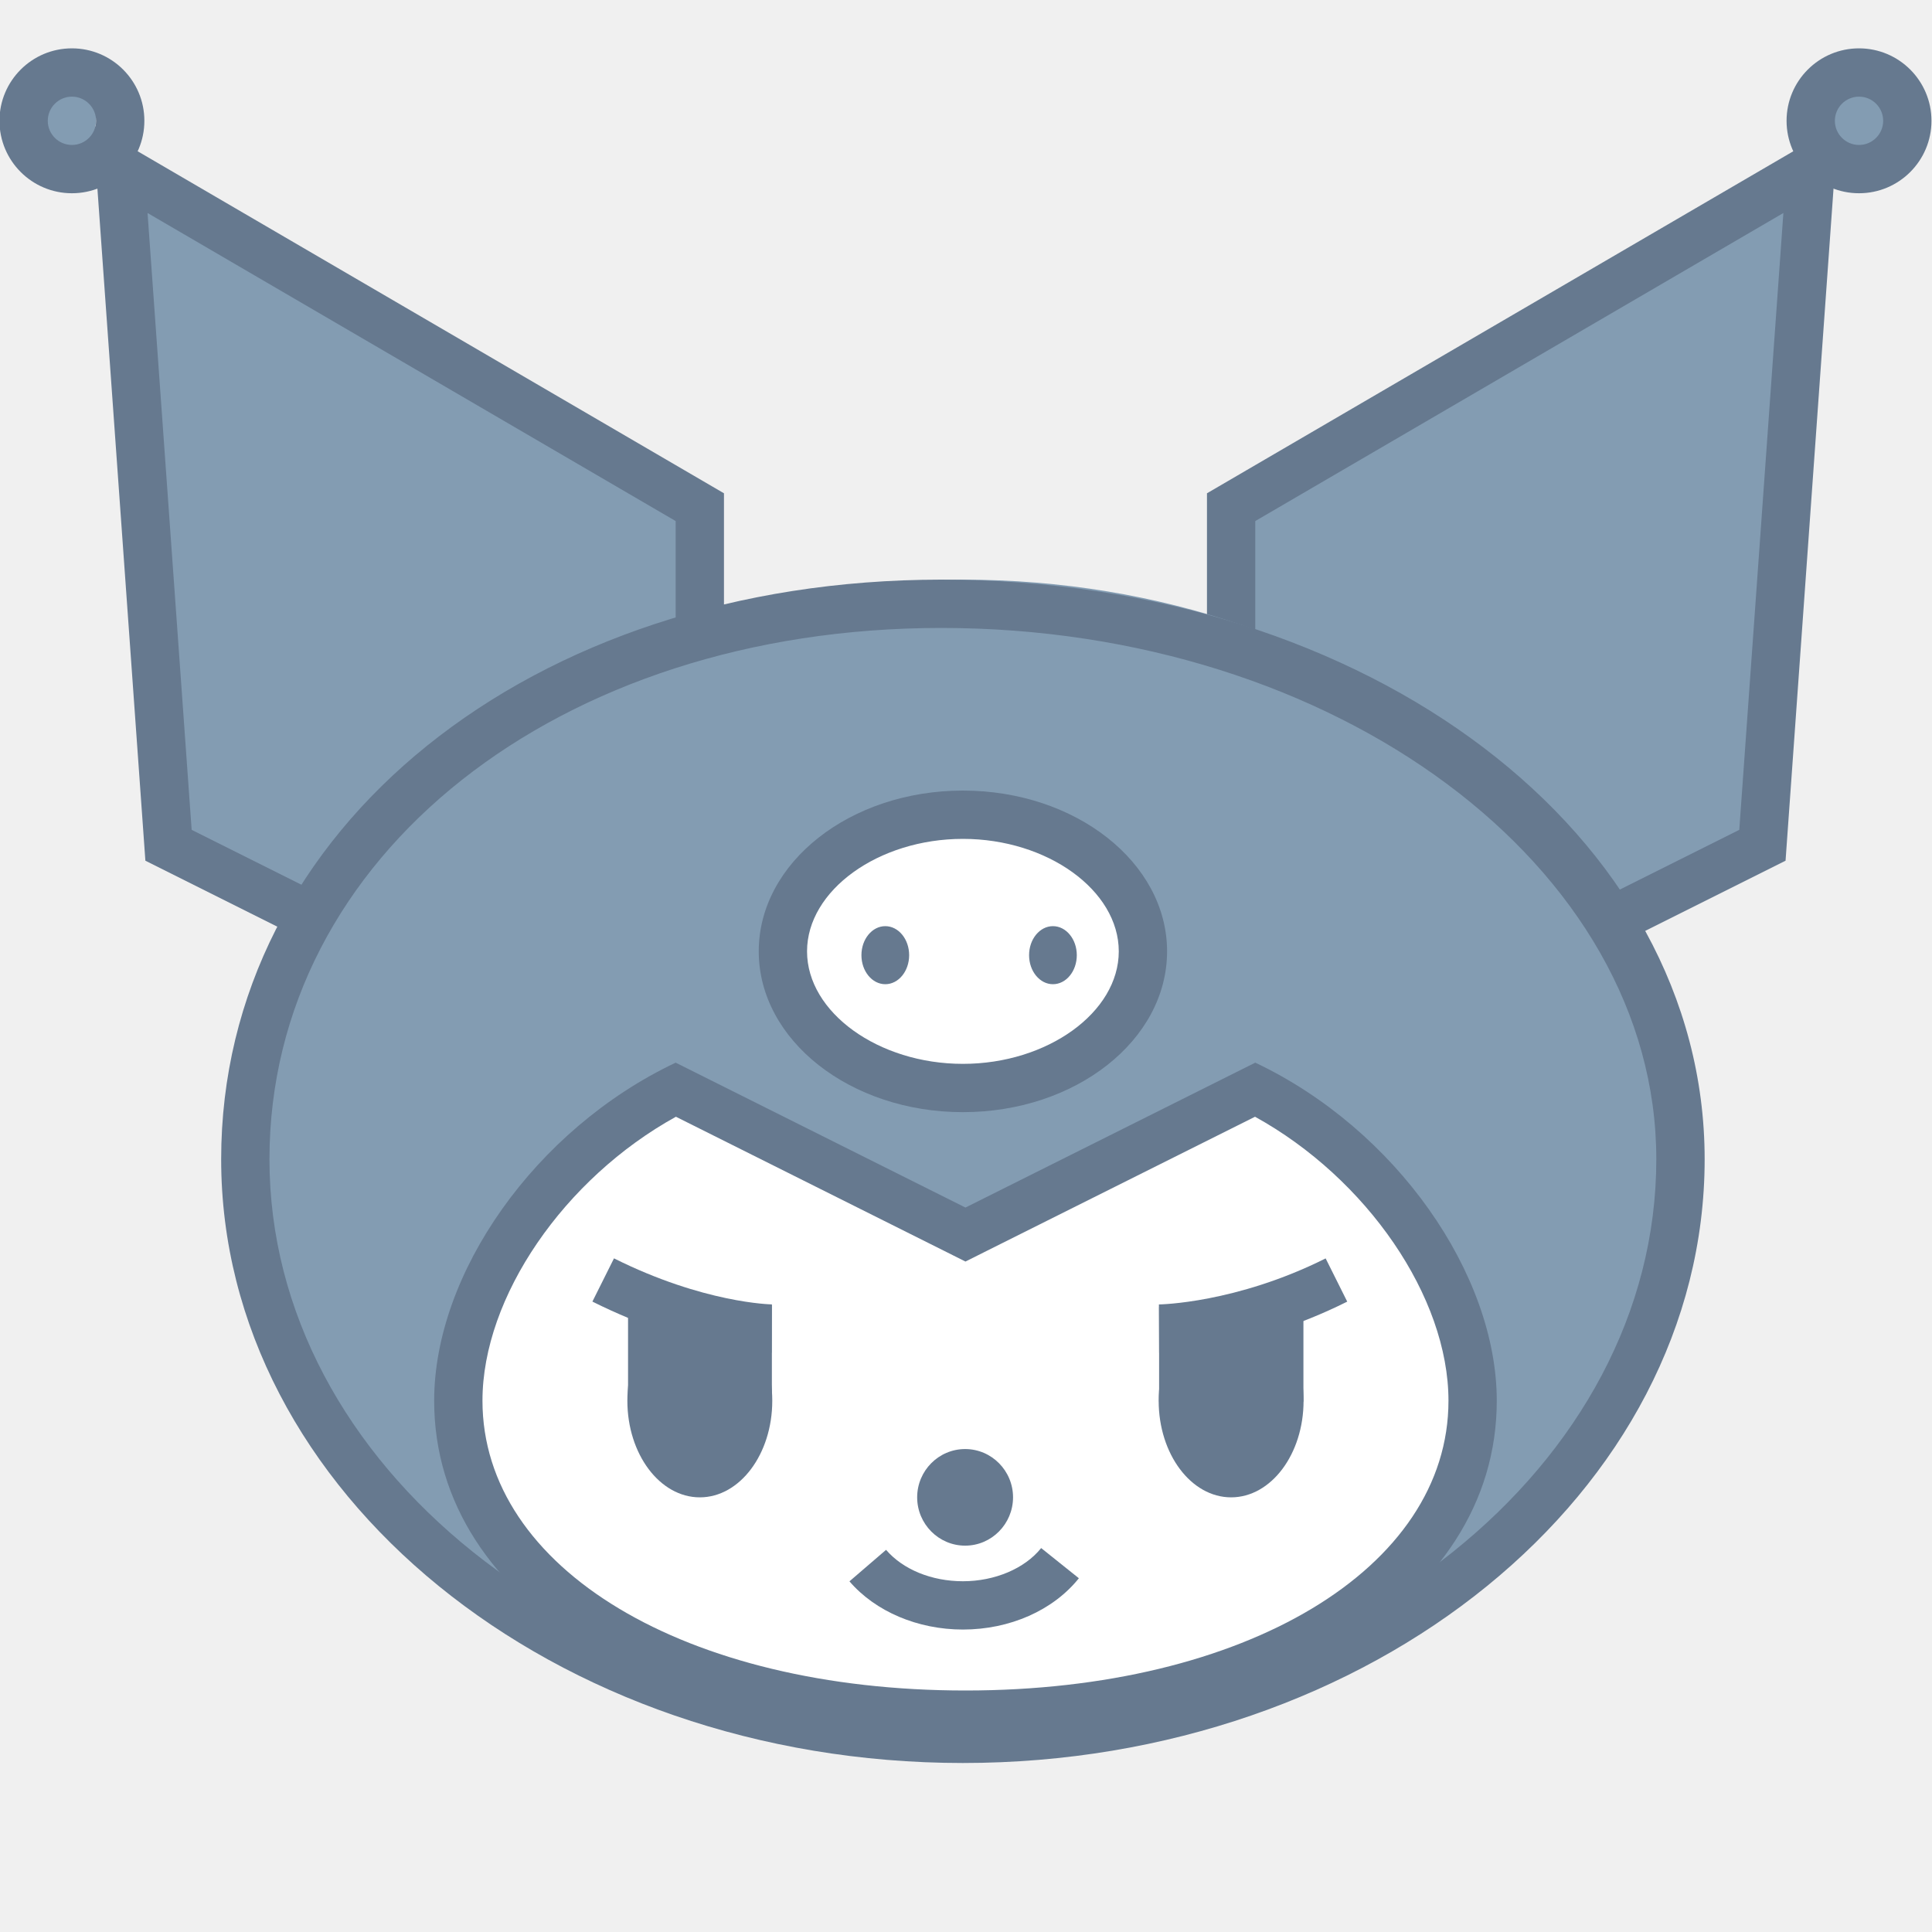
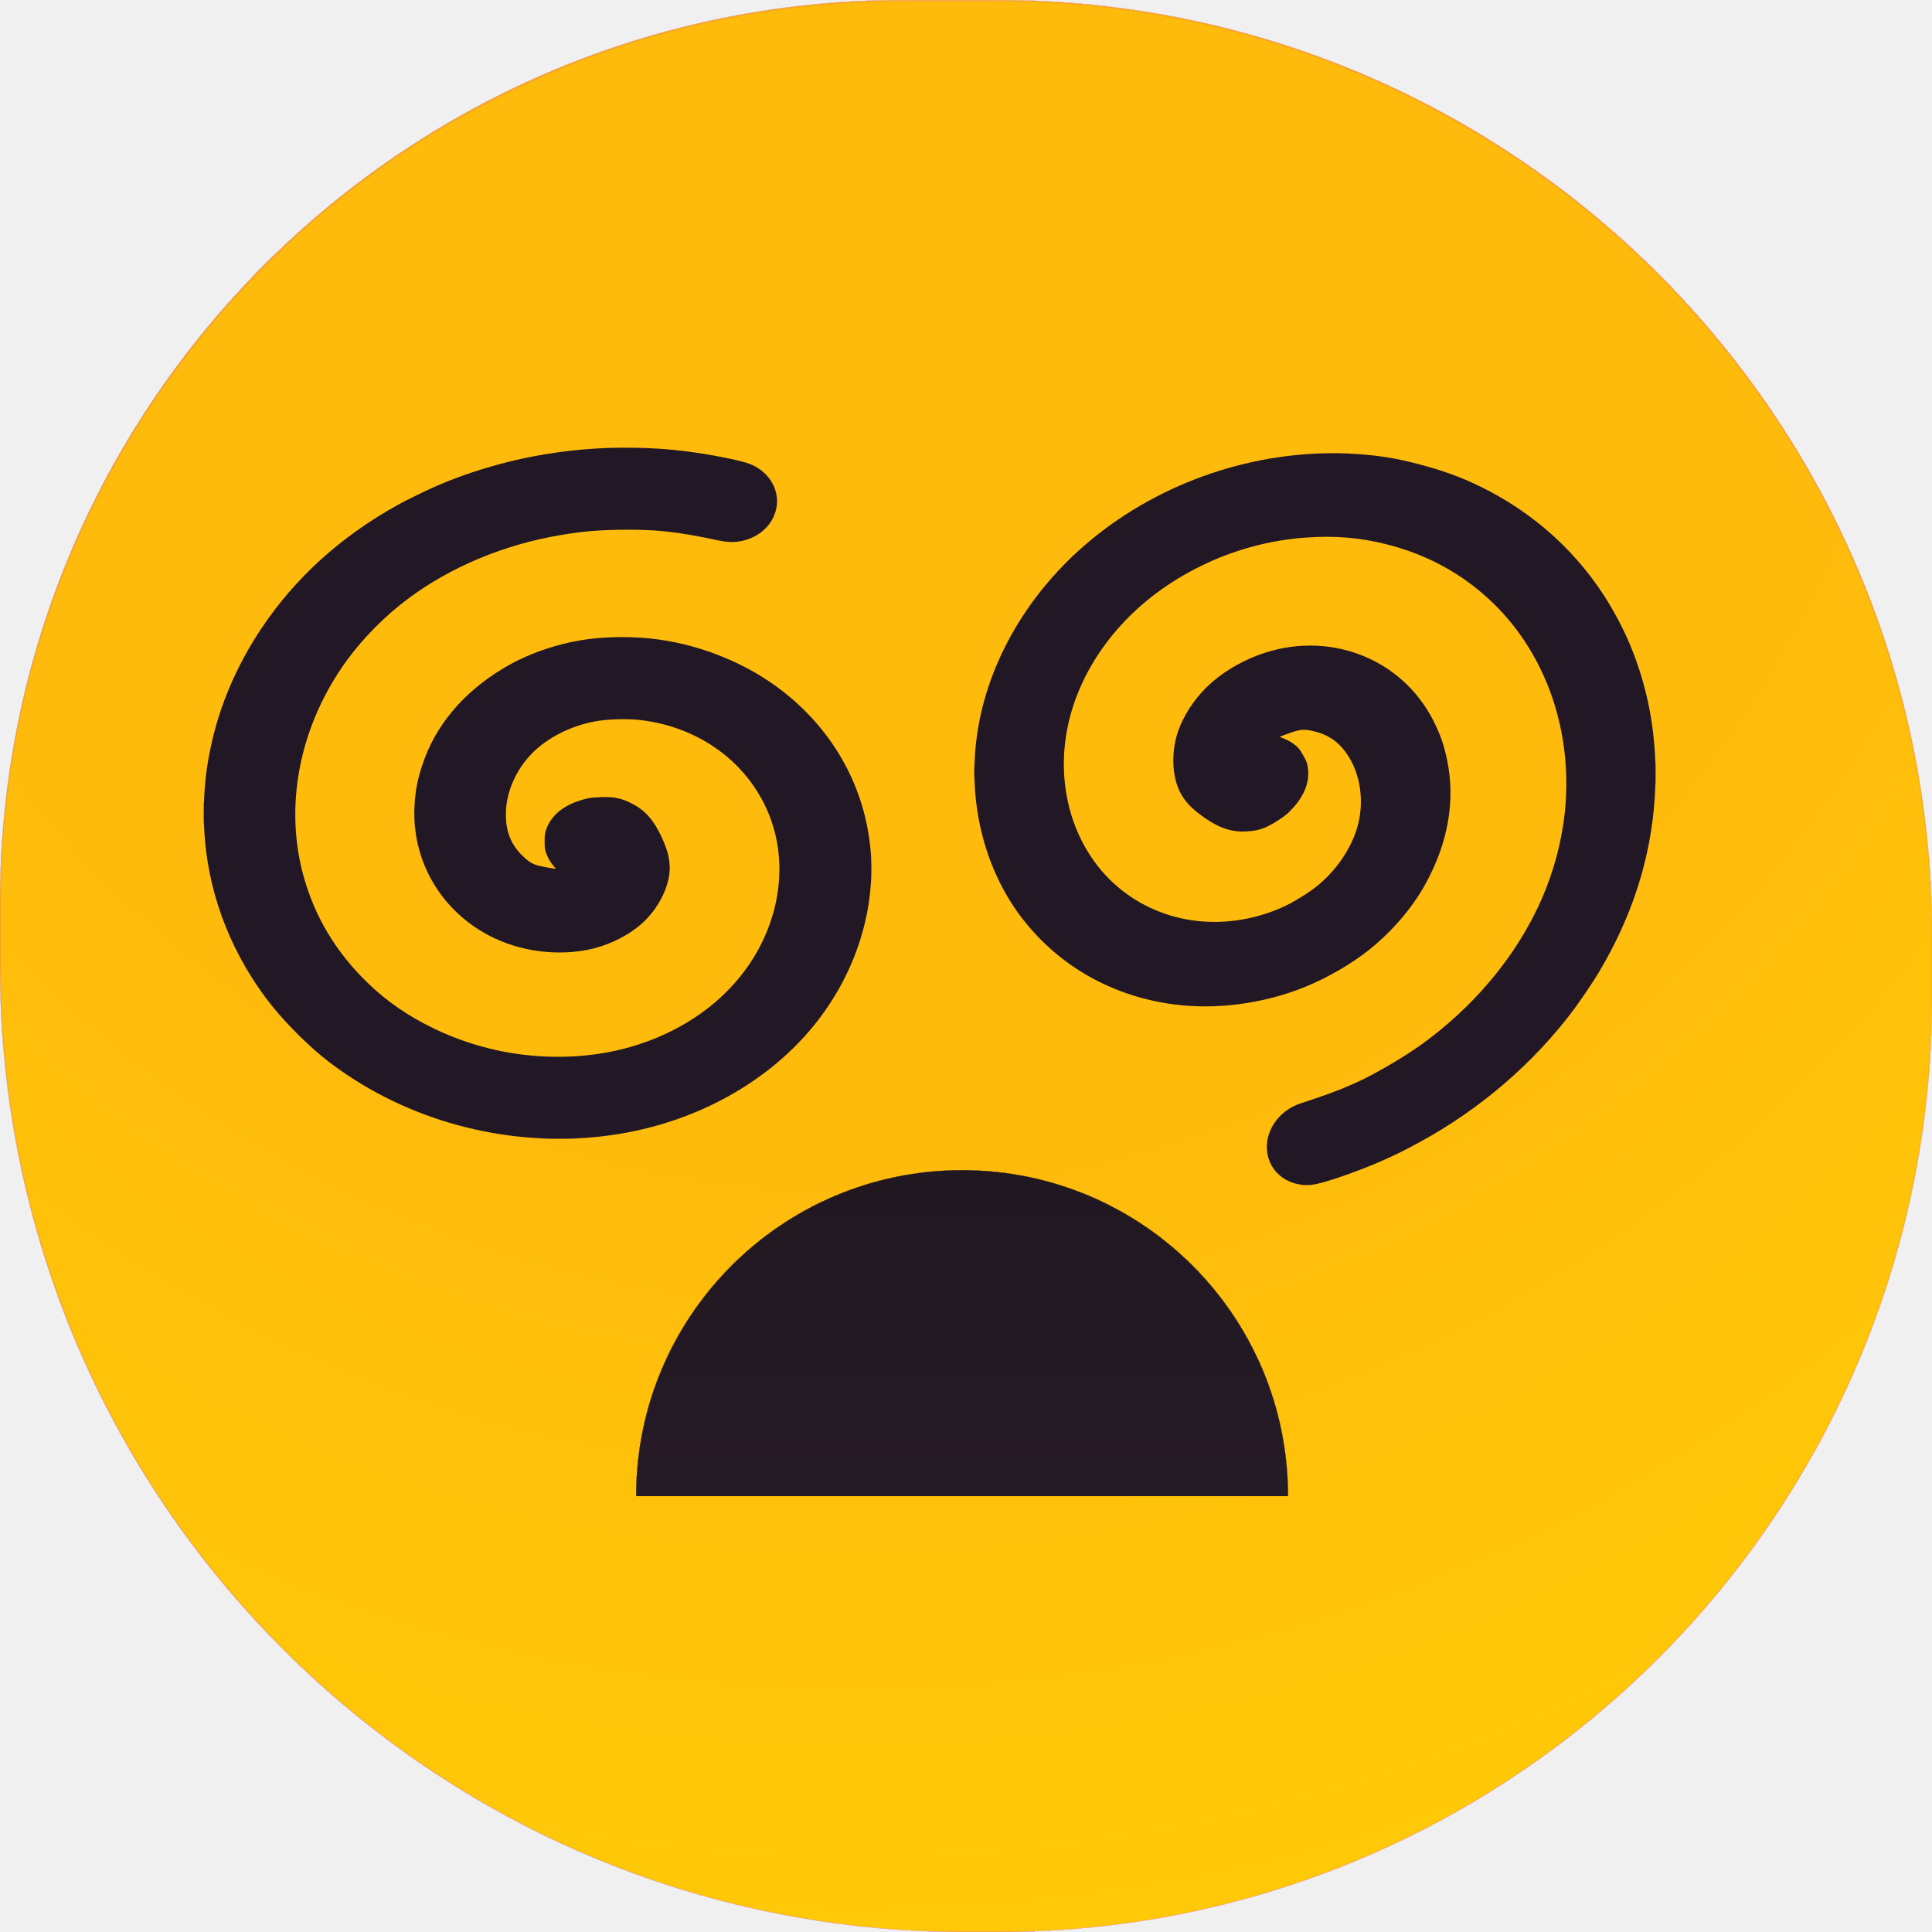
- <svg xmlns="http://www.w3.org/2000/svg" viewBox="0 0 40 40" width="40px" height="40px">
-   <polygon fill="#839cb2" points="25.489,10.501 37.489,3.501 36.489,17.501 32.489,19.501 25.489,13.501" />
-   <polygon fill="#839cb2" points="14.489,10.501 2.489,3.501 3.489,17.501 7.489,19.501 14.489,13.501" />
-   <path fill="#66798f" d="M32.416,20.096l-7.427-6.366v-3.517l13.066-7.622L36.968,17.82L32.416,20.096z M25.989,13.271 l6.573,5.634l3.448-1.724L36.923,4.41l-10.934,6.378V13.271z" />
-   <path fill="#66798f" d="M7.562,20.096L3.01,17.82L1.923,2.591l13.066,7.622v3.517L7.562,20.096z M3.968,17.181l3.448,1.724 l6.573-5.634v-2.483L3.055,4.41L3.968,17.181z" />
-   <ellipse cx="19.936" cy="24.001" fill="#839cb2" rx="14.857" ry="12" />
-   <path fill="#66798f" d="M19.936,36.501c-8.468,0-15.357-5.607-15.357-12.5c0-6.841,6.41-12,14.91-12 c8.862,0,15.804,5.271,15.804,12C35.293,30.893,28.404,36.501,19.936,36.501z M19.489,13.001c-7.93,0-13.91,4.729-13.91,11 c0,6.341,6.44,11.5,14.357,11.5c7.916,0,14.356-5.159,14.356-11.5C34.293,17.935,27.652,13.001,19.489,13.001z" />
-   <path fill="#fff" d="M19.989,35.501c-6.084,0-10.5-2.733-10.5-6.5c0-2.394,1.919-5.123,4.498-6.441l6.002,3l6.002-3 c2.579,1.317,4.498,4.048,4.498,6.441C30.489,32.767,26.073,35.501,19.989,35.501z" />
-   <path fill="#66798f" d="M13.994,23.121l5.548,2.774l0.447,0.224l0.447-0.224l5.548-2.774 c2.311,1.275,4.005,3.729,4.005,5.879c0,3.477-4.206,6-10,6s-10-2.523-10-6C9.989,26.851,11.683,24.397,13.994,23.121 M25.989,22.001l-6,3l-6-3c-2.915,1.381-5,4.368-5,7c0,4.238,4.842,7,11,7c6.171,0,11-2.762,11-7 C30.989,26.38,28.904,23.382,25.989,22.001L25.989,22.001z" />
-   <path fill="#fff" d="M19.936,22.525c-2.056,0-3.728-1.27-3.728-2.829s1.672-2.828,3.728-2.828 c2.055,0,3.727,1.269,3.727,2.828S21.991,22.525,19.936,22.525z" />
-   <path fill="#66798f" d="M19.936,17.368c1.749,0,3.227,1.066,3.227,2.329s-1.478,2.329-3.227,2.329 s-3.227-1.066-3.227-2.329S18.186,17.368,19.936,17.368 M19.936,16.368c-2.335,0-4.227,1.49-4.227,3.329 c0,1.838,1.893,3.329,4.227,3.329s4.227-1.49,4.227-3.329C24.163,17.858,22.271,16.368,19.936,16.368L19.936,16.368z" />
-   <ellipse cx="19.981" cy="31" fill="#fff" rx=".514" ry=".458" />
-   <path fill="#66798f" d="M19.982,32.001c-0.547,0-0.993-0.449-0.993-1c0-0.551,0.445-1,0.993-1s0.992,0.449,0.992,1 C20.973,31.552,20.529,32.001,19.982,32.001z" />
-   <path fill="#fff" d="M21.947,32.364c-0.421,0.525-1.164,0.874-2.011,0.874c-0.82,0-1.543-0.327-1.97-0.825" />
-   <path fill="#66798f" d="M19.936,33.738c-0.935,0-1.812-0.373-2.349-0.998l0.758-0.652c0.35,0.407,0.944,0.65,1.591,0.65 c0.66,0,1.281-0.263,1.62-0.687l0.781,0.625C21.804,33.341,20.907,33.738,19.936,33.738z" />
-   <ellipse cx="18.329" cy="19.776" fill="#66798f" rx=".494" ry=".601" />
-   <ellipse cx="21.8" cy="19.776" fill="#66798f" rx=".494" ry=".601" />
-   <ellipse cx="14.489" cy="29.001" fill="#66798f" rx="1.5" ry="2" />
-   <ellipse cx="25.489" cy="29.001" fill="#66798f" rx="1.5" ry="2" />
-   <path fill="#fff" d="M15.977,27.506c0,0-1.488-0.005-3.488-1.005" />
-   <path fill="#66798f" d="M15.974,28.007c-0.065,0-1.628-0.019-3.709-1.059l0.447-0.895c1.856,0.928,3.253,0.953,3.268,0.953 L15.974,28.007z" />
-   <path fill="#fff" d="M23.996,27.506c0,0,1.673-0.005,3.673-1.005" />
-   <path fill="#66798f" d="M23.999,28.007l-0.005-1c0.016,0,1.593-0.023,3.452-0.953l0.447,0.895 C25.812,27.988,24.072,28.007,23.999,28.007z" />
-   <circle cx="1.064" cy="2.463" r=".925" fill="#839cb2" />
-   <path fill="#66798f" d="M1.489,2.001c0.276,0,0.5,0.224,0.5,0.5s-0.224,0.5-0.5,0.5s-0.5-0.224-0.5-0.5 S1.213,2.001,1.489,2.001 M1.489,1.001c-0.828,0-1.5,0.672-1.5,1.5s0.672,1.5,1.5,1.5s1.5-0.672,1.5-1.5S2.317,1.001,1.489,1.001 L1.489,1.001z" />
-   <g>
-     <circle cx="38.489" cy="2.501" r=".8" fill="#839cb2" />
+ <svg xmlns="http://www.w3.org/2000/svg" fill="none" viewBox="0 0 246000 246000">
+   <g clip-path="url(#a)">
+     <g filter="url(#b)">
+       <path d="M0 115000C0 51487 51487 0 115000 0h12000c65722 0 119000 53278 119000 119000v8000c0 65722-53278 119000-119000 119000h-4000C55069 246000 0 190930 0 123000v-8000Z" fill="url(#c)" />
+     </g>
+     <g filter="url(#d)">
+       <path d="M110877 108563c-650-8191-4683-15522-11373-20672-4337-3343-9975-5674-15600-6458-3015-420-6536-420-9372 0-3742 557-7457 1857-10473 3680-5112 3080-8627 7275-10280 12275-616 1843-892 3294-996 5170-512 9092 5900 16898 15143 18445 2663 447 5450 350 7803-275 2186-570 4337-1685 5893-3040 2283-1994 3777-5047 3646-7475-70-1238-374-2262-1162-3913-948-1973-2040-3170-3646-3982-1370-694-2213-873-3922-818-1252 40-1812 131-2822 468-2166 715-3604 1980-4185 3686-161 474-182 646-182 1465 0 790 20 1004 159 1410 200 605 484 1113 927 1670l346 434-300-48c-780-110-1820-317-2212-447-595-193-1093-537-1800-1230-1500-1487-2150-3268-2047-5640 118-2566 1300-5240 3217-7235 1972-2056 4974-3597 8142-4180 1563-290 4088-366 5735-173 8093 942 14596 6100 16885 13396 1163 3714 1114 7874-138 11828-2476 7813-9103 13850-18020 16410-4178 1195-8813 1540-13490 996a36214 36214 0 01-11449-3322c-3417-1650-6046-3466-8605-5955-3880-3775-6538-8184-7983-13238-2615-9167-580-19448 5478-27749 2117-2895 4905-5694 7873-7894 5478-4058 12258-6857 19493-8053 2587-427 4420-592 7230-640 4627-82 7373 213 12866 1390 1542 330 2995 164 4303-489 1694-846 2780-2352 2960-4092 229-2255-1252-4415-3597-5247-1273-454-4994-1183-7886-1547-2317-289-4054-413-6572-460-8680-180-17342 1470-25145 4800-1210 515-4019 1883-5119 2502-7286 4058-13055 9298-17365 15776-3355 5040-5583 10467-6634 16195-394 2160-588 4078-643 6430-173 7634 1910 15088 6046 21663 1680 2668 3430 4834 5866 7262 2165 2166 3860 3562 6295 5200 9802 6600 22233 9400 34000 7646 10106-1499 19210-6409 25186-13575 4933-5914 7651-13266 7596-20528a39610 39610 0 00-70-1822Z" fill="#221725" />
+     </g>
+     <g filter="url(#e)">
+       <path d="M129226 115665c4659 6768 11817 11100 20185 12217 5427 725 11476-75 16738-2208 2822-1144 5871-2905 8118-4686 2962-2354 5529-5337 7230-8423 2887-5224 3833-10614 2765-15770-390-1904-875-3300-1723-4977-4103-8130-13560-11683-22336-8402-2530 945-4896 2422-6620 4140-1608 1587-2914 3628-3585 5580-980 2868-747 6259 580 8296 680 1037 1456 1772 2964 2807 1807 1236 3352 1725 5148 1626 1533-84 2354-350 3806-1253 1063-661 1504-1019 2210-1816 1518-1702 2130-3517 1782-5285-94-493-162-653-570-1361-396-685-521-860-844-1142-476-424-976-722-1638-984l-516-202 281-107c732-295 1734-636 2141-720 612-130 1215-82 2173 167 2043 536 3497 1753 4593 3860 1180 2280 1494 5188 832 7874-680 2766-2510 5600-4960 7692-1210 1031-3360 2360-4881 3016-7480 3230-15691 2015-21322-3160-2863-2634-4902-6260-5794-10312-1762-8003 958-16546 7400-23220 3020-3125 6863-5740 11185-7608a36225 36225 0 01 11575-2848c3785-279 6969-21 10430 855 5249 1330 9754 3819 13533 7473 6848 6632 10227 16552 9130 26770-386 3566-1400 7384-2870 10774-2717 6253-7188 12066-12856 16720-2028 1663-3533 2723-5941 4170-3966 2384-6493 3501-11837 5230-1501 484-2677 1354-3482 2573-1045 1580-1233 3428-520 5024 932 2068 3293 3198 5740 2746 1330-244 4917-1473 7603-2603 2152-909 3717-1670 5922-2887 7608-4186 14283-9946 19376-16730 790-1052 2539-3640 3182-4727 4280-7156 6656-14579 7150-22344 384-6043-400-11856-2353-17342-740-2067-1530-3826-2658-5890-3667-6698-9198-12112-16067-15738-2790-1470-5390-2470-8712-3356-2958-793-5124-1155-8051-1355-11790-816-23954 2976-33268 10378-8003 6351-13432 15155-15025 24350-1314 7587 7 15313 3686 21575 309 520 748 1212 971 1543Z" fill="#221725" />
+     </g>
+     <g filter="url(#f)">
+       <path d="M164000 190500a41500 41500 0 00-83000 0h83000Z" fill="url(#g)" />
+     </g>
  </g>
-   <g>
-     <path fill="#66798f" d="M38.489,2.001c0.276,0,0.5,0.224,0.5,0.5s-0.224,0.5-0.5,0.5s-0.5-0.224-0.5-0.5 S38.213,2.001,38.489,2.001 M38.489,1.001c-0.828,0-1.5,0.672-1.5,1.5s0.672,1.5,1.5,1.5s1.5-0.672,1.5-1.5 S39.317,1.001,38.489,1.001L38.489,1.001z" />
-   </g>
-   <g>
-     <rect width="1.67" height="1.925" x="14.311" y="27.016" fill="#66798f" />
-   </g>
-   <g>
-     <rect width="1.67" height="1.925" x="13.003" y="26.977" fill="#66798f" />
-   </g>
-   <g>
-     <rect width=".864" height="1.956" x="23.998" y="27.063" fill="#66798f" />
-   </g>
-   <g>
-     <rect width=".927" height="1.956" x="26.059" y="27.063" fill="#66798f" />
-   </g>
+   <defs>
+     <filter id="b" width="278000" height="326000" x="-11000" y="-24000" color-interpolation-filters="sRGB" filterUnits="userSpaceOnUse">
+       <feFlood flood-opacity="0" result="BackgroundImageFix" />
+       <feBlend in="SourceGraphic" in2="BackgroundImageFix" mode="normal" result="shape" />
+       <feColorMatrix in="SourceAlpha" result="hardAlpha" type="matrix" values="0 0 0 0 0 0 0 0 0 0 0 0 0 0 0 0 0 0 127 0" />
+       <feMorphology in="SourceAlpha" operator="erode" radius="8" result="effect1_innerShadow_397_3180" />
+       <feOffset dx="21" dy="73" />
+       <feGaussianBlur stdDeviation="24" />
+       <feComposite in2="hardAlpha" k2="-1" k3="1" operator="arithmetic" />
+       <feColorMatrix type="matrix" values="0 0 0 0 0.683 0 0 0 0 0.065 0 0 0 0 0.783 0 0 0 0.14 0" />
+       <feBlend in2="shape" mode="normal" result="effect1_innerShadow_397_3180" />
+       <feColorMatrix in="SourceAlpha" result="hardAlpha" type="matrix" values="0 0 0 0 0 0 0 0 0 0 0 0 0 0 0 0 0 0 127 0" />
+       <feOffset dy="-24" />
+       <feGaussianBlur stdDeviation="15.5" />
+       <feComposite in2="hardAlpha" k2="-1" k3="1" operator="arithmetic" />
+       <feColorMatrix type="matrix" values="0 0 0 0 0.944 0 0 0 0 0.224 0 0 0 0 0.958 0 0 0 0.44 0" />
+       <feBlend in2="effect1_innerShadow_397_3180" mode="normal" result="effect2_innerShadow_397_3180" />
+       <feColorMatrix in="SourceAlpha" result="hardAlpha" type="matrix" values="0 0 0 0 0 0 0 0 0 0 0 0 0 0 0 0 0 0 127 0" />
+       <feOffset dx="-11" dy="30" />
+       <feGaussianBlur stdDeviation="15.5" />
+       <feComposite in2="hardAlpha" k2="-1" k3="1" operator="arithmetic" />
+       <feColorMatrix type="matrix" values="0 0 0 0 1 0 0 0 0 0.767 0 0 0 0 0.693 0 0 0 0.68 0" />
+       <feBlend in2="effect2_innerShadow_397_3180" mode="normal" result="effect3_innerShadow_397_3180" />
+     </filter>
+     <filter id="d" width="85000" height="88000" x="25947" y="57000" color-interpolation-filters="sRGB" filterUnits="userSpaceOnUse">
+       <feFlood flood-opacity="0" result="BackgroundImageFix" />
+       <feBlend in="SourceGraphic" in2="BackgroundImageFix" mode="normal" result="shape" />
+       <feColorMatrix in="SourceAlpha" result="hardAlpha" type="matrix" values="0 0 0 0 0 0 0 0 0 0 0 0 0 0 0 0 0 0 127 0" />
+       <feMorphology in="SourceAlpha" operator="dilate" radius="26.45" result="effect1_innerShadow_397_3180" />
+       <feOffset dx="9.2" dy="-7" />
+       <feGaussianBlur stdDeviation="10.35" />
+       <feComposite in2="hardAlpha" k2="-1" k3="1" operator="arithmetic" />
+       <feColorMatrix type="matrix" values="0 0 0 0 0.462 0 0 0 0 0.204 0 0 0 0 0.504 0 0 0 0.35 0" />
+       <feBlend in2="shape" mode="normal" result="effect1_innerShadow_397_3180" />
+     </filter>
+     <filter id="e" width="86724" height="93179" x="124073" y="57710" color-interpolation-filters="sRGB" filterUnits="userSpaceOnUse">
+       <feFlood flood-opacity="0" result="BackgroundImageFix" />
+       <feBlend in="SourceGraphic" in2="BackgroundImageFix" mode="normal" result="shape" />
+       <feColorMatrix in="SourceAlpha" result="hardAlpha" type="matrix" values="0 0 0 0 0 0 0 0 0 0 0 0 0 0 0 0 0 0 127 0" />
+       <feMorphology in="SourceAlpha" operator="dilate" radius="26.45" result="effect1_innerShadow_397_3180" />
+       <feOffset dx="9.2" dy="-7" />
+       <feGaussianBlur stdDeviation="10.35" />
+       <feComposite in2="hardAlpha" k2="-1" k3="1" operator="arithmetic" />
+       <feColorMatrix type="matrix" values="0 0 0 0 0.462 0 0 0 0 0.204 0 0 0 0 0.504 0 0 0 0.35 0" />
+       <feBlend in2="shape" mode="normal" result="effect1_innerShadow_397_3180" />
+     </filter>
+     <filter id="f" width="149667" height="108167" x="47667" y="121667" color-interpolation-filters="sRGB" filterUnits="userSpaceOnUse">
+       <feFlood flood-opacity="0" result="BackgroundImageFix" />
+       <feColorMatrix in="SourceAlpha" result="hardAlpha" type="matrix" values="0 0 0 0 0 0 0 0 0 0 0 0 0 0 0 0 0 0 127 0" />
+       <feOffset dy="6" />
+       <feGaussianBlur stdDeviation="16.667" />
+       <feColorMatrix type="matrix" values="0 0 0 0 0.03 0 0 0 0 0.022 0 0 0 0 0.031 0 0 0 0.24 0" />
+       <feBlend in2="BackgroundImageFix" mode="normal" result="effect1_dropShadow_397_3180" />
+       <feBlend in="SourceGraphic" in2="effect1_dropShadow_397_3180" mode="normal" result="shape" />
+       <feColorMatrix in="SourceAlpha" result="hardAlpha" type="matrix" values="0 0 0 0 0 0 0 0 0 0 0 0 0 0 0 0 0 0 127 0" />
+       <feOffset dy="-34" />
+       <feGaussianBlur stdDeviation="2.593" />
+       <feComposite in2="hardAlpha" k2="-1" k3="1" operator="arithmetic" />
+       <feColorMatrix type="matrix" values="0 0 0 0 0.173 0 0 0 0 0.126 0 0 0 0 0.179 0 0 0 1 0" />
+       <feBlend in2="shape" mode="normal" result="effect2_innerShadow_397_3180" />
+       <feColorMatrix in="SourceAlpha" result="hardAlpha" type="matrix" values="0 0 0 0 0 0 0 0 0 0 0 0 0 0 0 0 0 0 127 0" />
+       <feOffset dy="-40" />
+       <feGaussianBlur stdDeviation="1.296" />
+       <feComposite in2="hardAlpha" k2="-1" k3="1" operator="arithmetic" />
+       <feColorMatrix type="matrix" values="0 0 0 0 0.12 0 0 0 0 0.087 0 0 0 0 0.123 0 0 0 1 0" />
+       <feBlend in2="effect2_innerShadow_397_3180" mode="normal" result="effect3_innerShadow_397_3180" />
+       <feColorMatrix in="SourceAlpha" result="hardAlpha" type="matrix" values="0 0 0 0 0 0 0 0 0 0 0 0 0 0 0 0 0 0 127 0" />
+       <feMorphology in="SourceAlpha" operator="dilate" radius="26.45" result="effect4_innerShadow_397_3180" />
+       <feOffset dx="9.2" dy="-13" />
+       <feGaussianBlur stdDeviation="10.35" />
+       <feComposite in2="hardAlpha" k2="-1" k3="1" operator="arithmetic" />
+       <feColorMatrix type="matrix" values="0 0 0 0 0.462 0 0 0 0 0.204 0 0 0 0 0.504 0 0 0 0.35 0" />
+       <feBlend in2="effect3_innerShadow_397_3180" mode="normal" result="effect4_innerShadow_397_3180" />
+       <feColorMatrix in="SourceAlpha" result="hardAlpha" type="matrix" values="0 0 0 0 0 0 0 0 0 0 0 0 0 0 0 0 0 0 127 0" />
+       <feMorphology in="SourceAlpha" operator="dilate" radius="26.45" result="effect5_innerShadow_397_3180" />
+       <feOffset dx="9.2" dy="-31" />
+       <feGaussianBlur stdDeviation="10.35" />
+       <feComposite in2="hardAlpha" k2="-1" k3="1" operator="arithmetic" />
+       <feColorMatrix type="matrix" values="0 0 0 0 0.462 0 0 0 0 0.204 0 0 0 0 0.504 0 0 0 0.35 0" />
+       <feBlend in2="effect4_innerShadow_397_3180" mode="normal" result="effect5_innerShadow_397_3180" />
+     </filter>
+     <radialGradient id="c" cx="0" cy="0" r="1000" gradientTransform="rotate(86.517 45998 65918) scale(230.426)" gradientUnits="userSpaceOnUse">
+       <stop offset=".576" stop-color="#FFBB0C" />
+       <stop offset="1" stop-color="#FFC907" />
+     </radialGradient>
+     <linearGradient id="g" x1="122500" x2="122500" y1="149000" y2="232000" gradientUnits="userSpaceOnUse">
+       <stop stop-color="#201721" />
+       <stop offset="1" stop-color="#2B1F2C" />
+     </linearGradient>
+     <clipPath id="a">
+       <path d="M0 0h246000v246000H0" fill="#fff" />
+     </clipPath>
+   </defs>
</svg>
